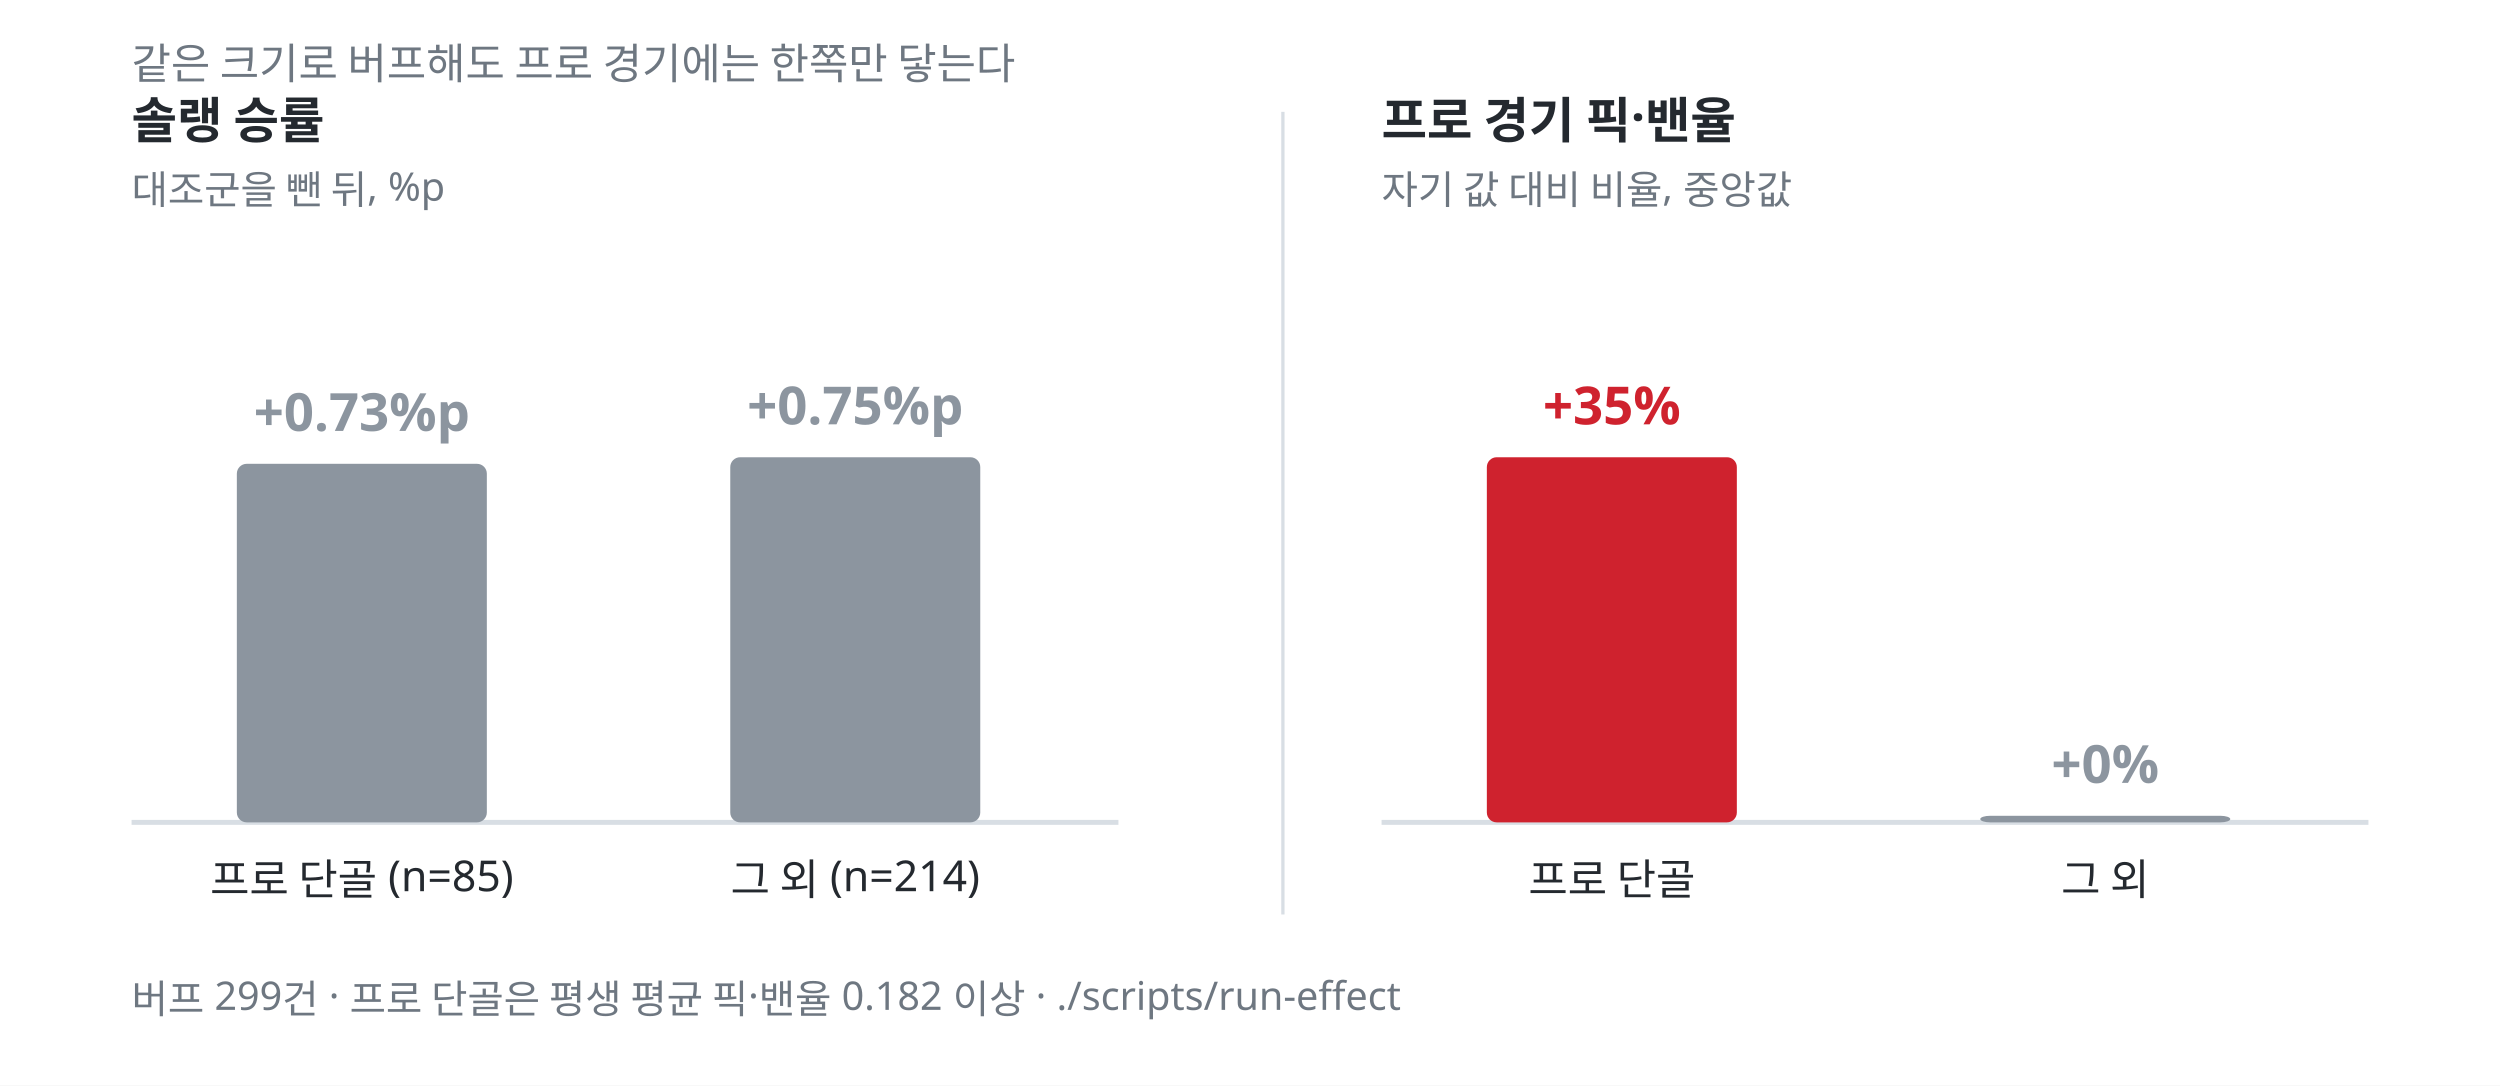
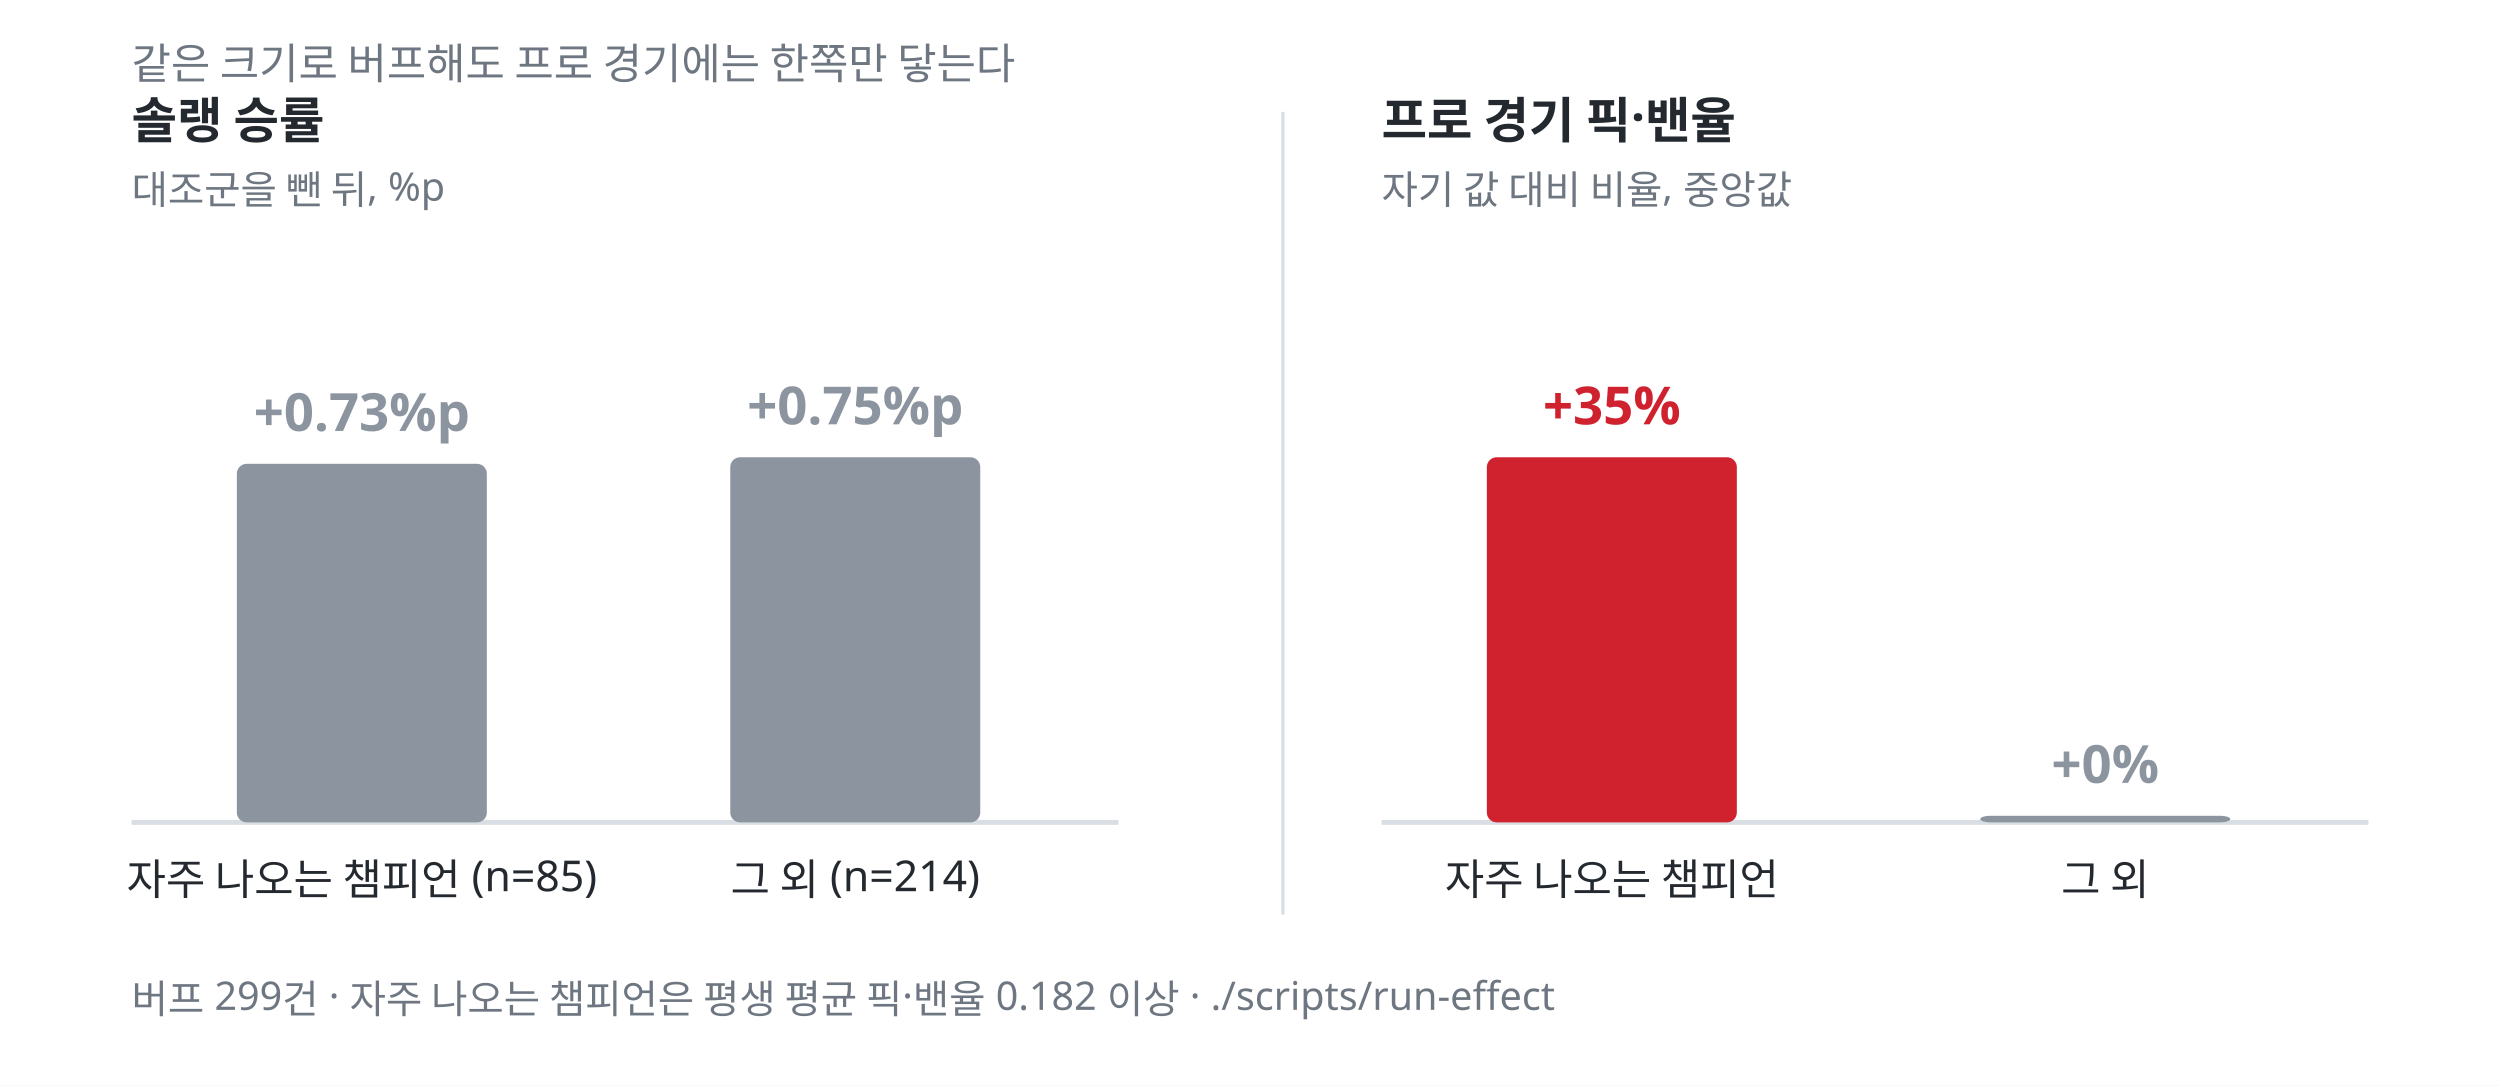
<svg xmlns="http://www.w3.org/2000/svg" width="760" height="330" viewBox="0 0 760 330" font-family="'Apple SD Gothic Neo','Malgun Gothic','Noto Sans KR',system-ui,sans-serif">
  <rect width="100%" height="100%" fill="#ffffff" />
  <text x="40" y="24" font-size="13" fill="#6e7781">같은 크기로 버프해도 프로 경기에는 한쪽만 닿는다</text>
  <line x1="390" y1="34" x2="390" y2="278" stroke="#d8dee4" />
  <text x="40" y="42" font-size="15" font-weight="600" fill="#24292f">솔랭 승률</text>
  <text x="40" y="62" font-size="12" fill="#6e7781">대조군을 뺀 뒤, %p</text>
  <line x1="40" y1="250" x2="340" y2="250" stroke="#d8dee4" stroke-width="1.5" />
  <rect x="72" y="141" width="76" height="109" rx="3" fill="#8c959f" />
  <text x="110" y="131" font-size="16" font-weight="700" fill="#8c959f" text-anchor="middle">+0.73%p</text>
-   <text x="110" y="272" font-size="13" fill="#24292f" text-anchor="middle">프로 단골 (n=85)</text>
+   <text x="110" y="272" font-size="13" fill="#24292f" text-anchor="middle">자주 나오는 챔피언 (n=85)</text>
  <rect x="222" y="139" width="76" height="111" rx="3" fill="#8c959f" />
  <text x="260" y="129" font-size="16" font-weight="700" fill="#8c959f" text-anchor="middle">+0.75%p</text>
  <text x="260" y="272" font-size="13" fill="#24292f" text-anchor="middle">그 외 (n=214)</text>
  <text x="420" y="42" font-size="15" font-weight="600" fill="#24292f">프로 경기 픽·밴율</text>
  <text x="420" y="62" font-size="12" fill="#6e7781">자기 값 대비 비율, 중앙값</text>
  <line x1="420" y1="250" x2="720" y2="250" stroke="#d8dee4" stroke-width="1.5" />
  <rect x="452" y="139" width="76" height="111" rx="3" fill="#cf222e" />
  <text x="490" y="129" font-size="16" font-weight="700" fill="#cf222e" text-anchor="middle">+35%</text>
-   <text x="490" y="272" font-size="13" fill="#24292f" text-anchor="middle">프로 단골</text>
+   <text x="490" y="272" font-size="13" fill="#24292f" text-anchor="middle">자주 나오는 챔피언</text>
  <rect x="602" y="248" width="76" height="2" rx="3" fill="#8c959f" />
  <text x="640" y="238" font-size="16" font-weight="700" fill="#8c959f" text-anchor="middle">+0%</text>
  <text x="640" y="272" font-size="13" fill="#24292f" text-anchor="middle">그 외</text>
-   <text x="40" y="308" font-size="12" fill="#6e7781">버프 299건 · 프로 단골은 평생 평균 픽·밴율 0.182 이상 · ./scripts/run-effect</text>
+   <text x="40" y="308" font-size="12" fill="#6e7781">버프 299건 · 자주 나오는 챔피언은 평생 평균 픽·밴율 0.182 이상 · ./scripts/run-effect</text>
</svg>
